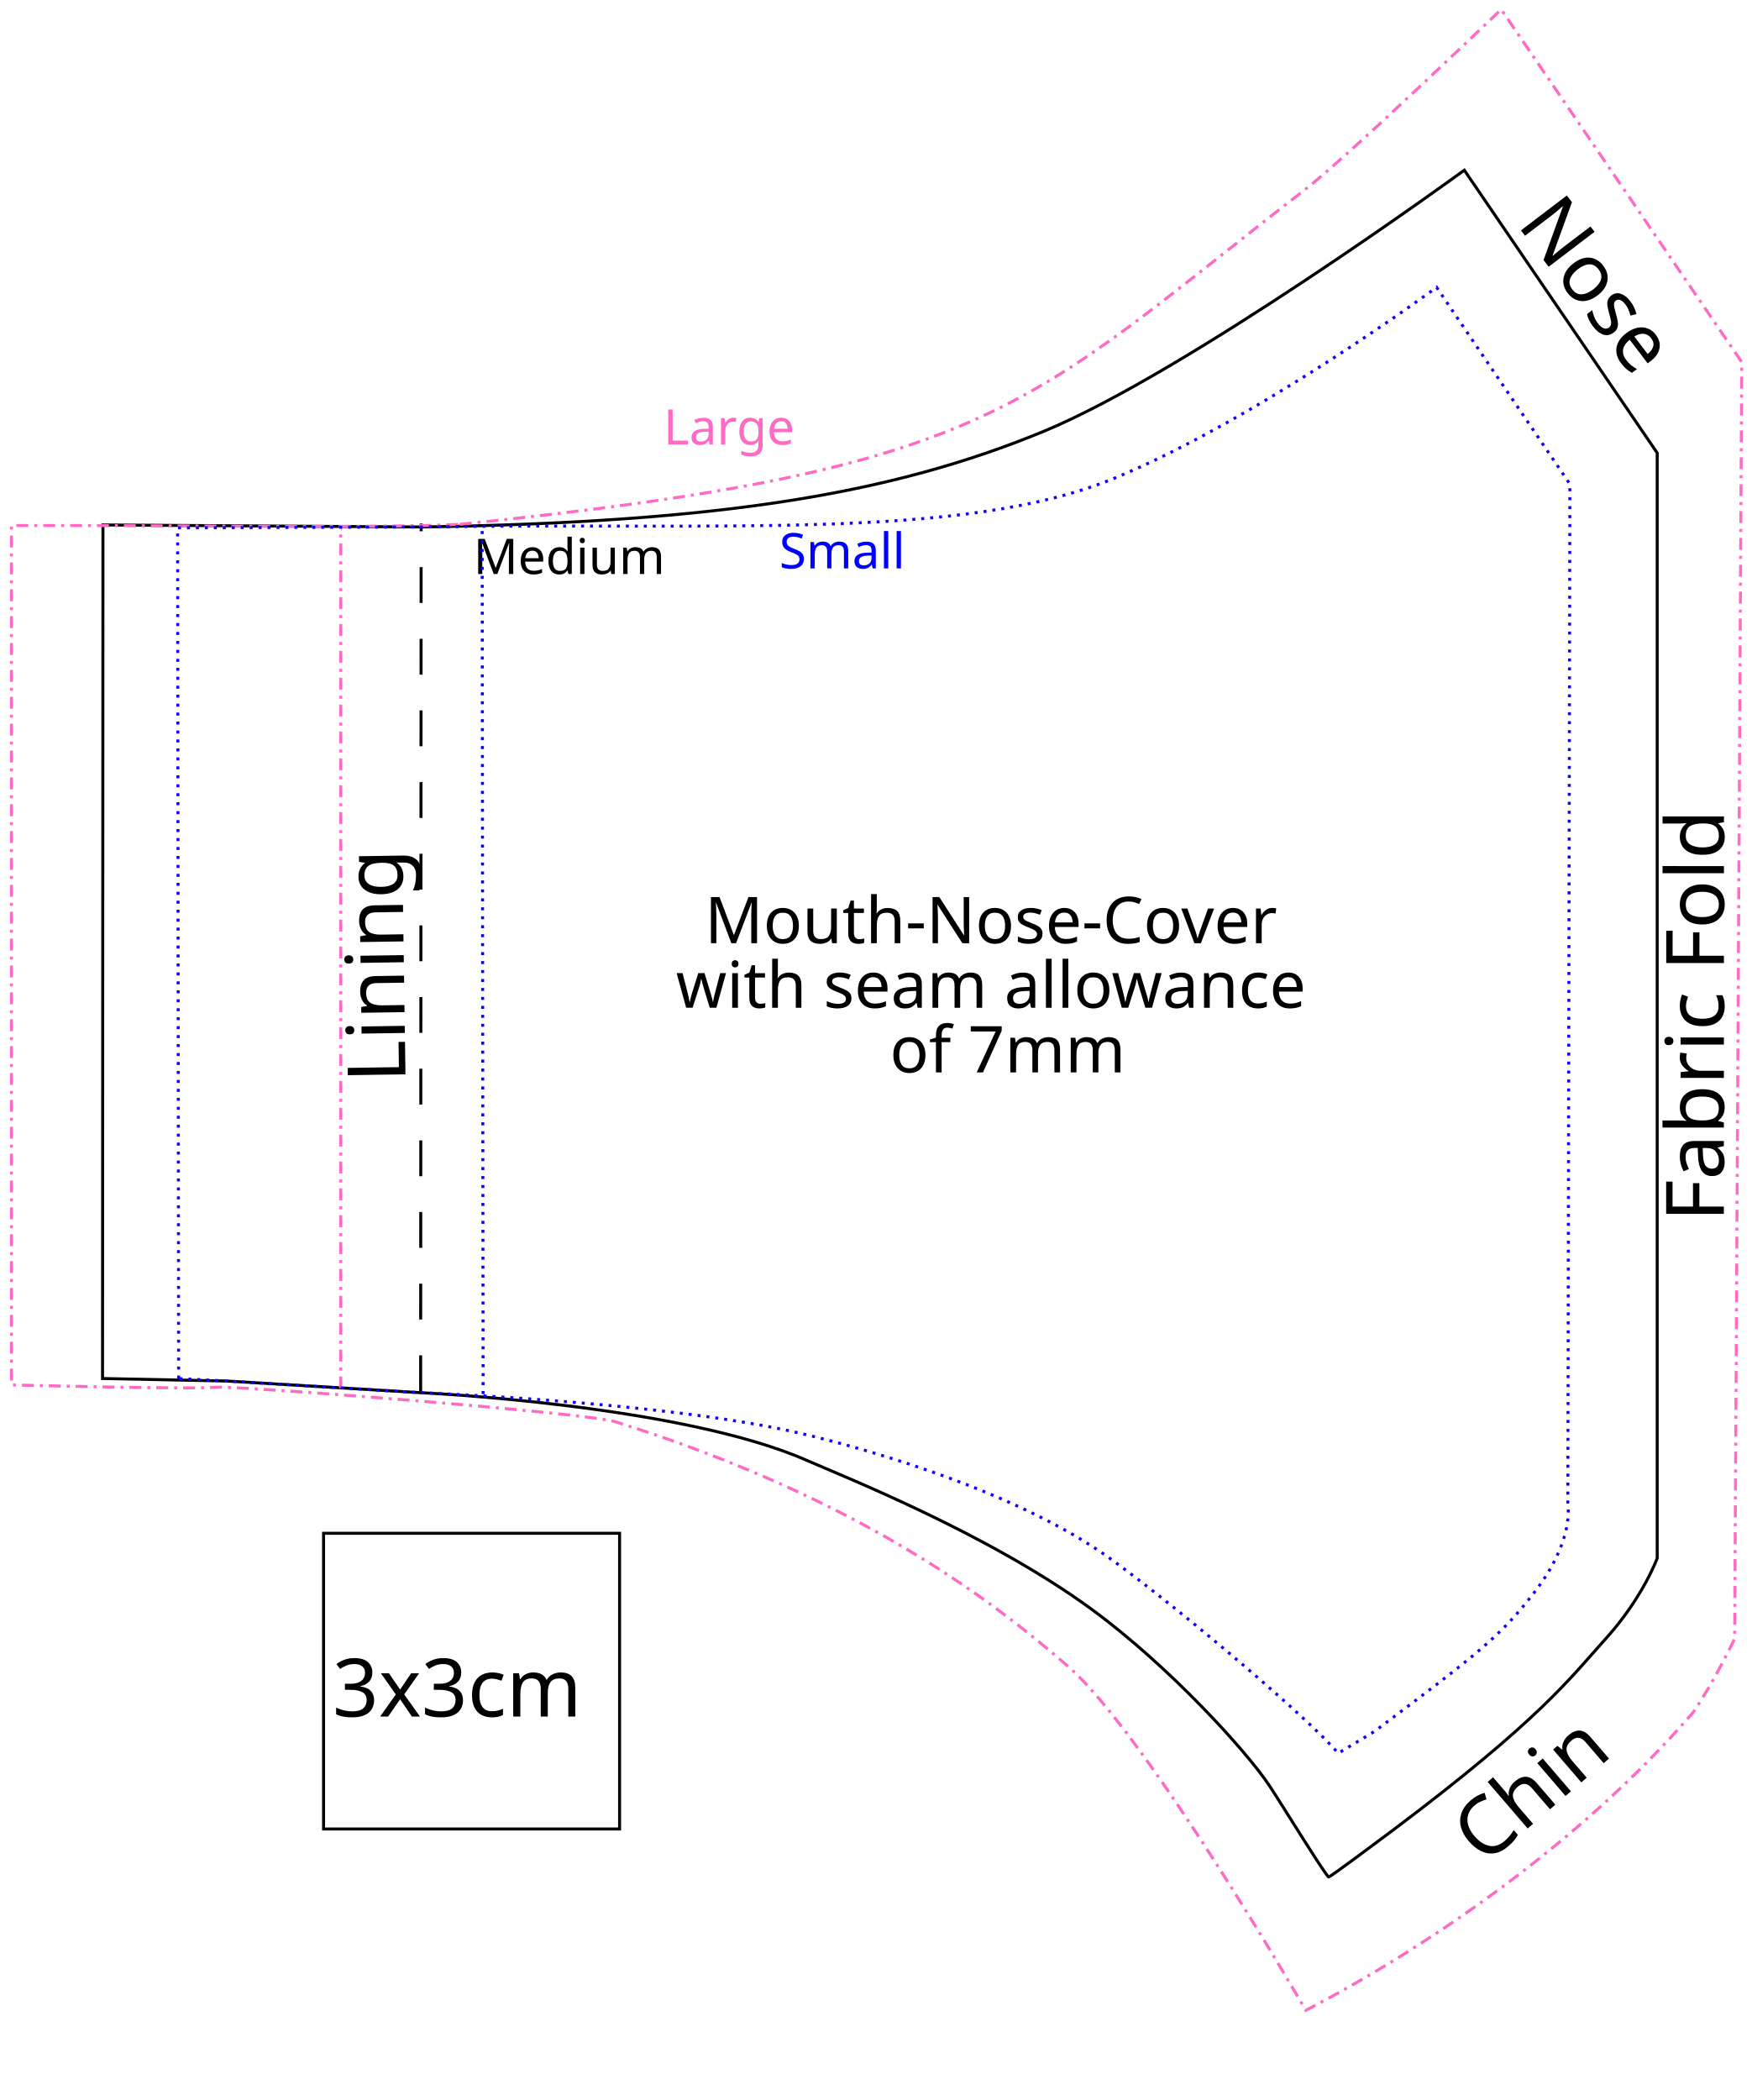
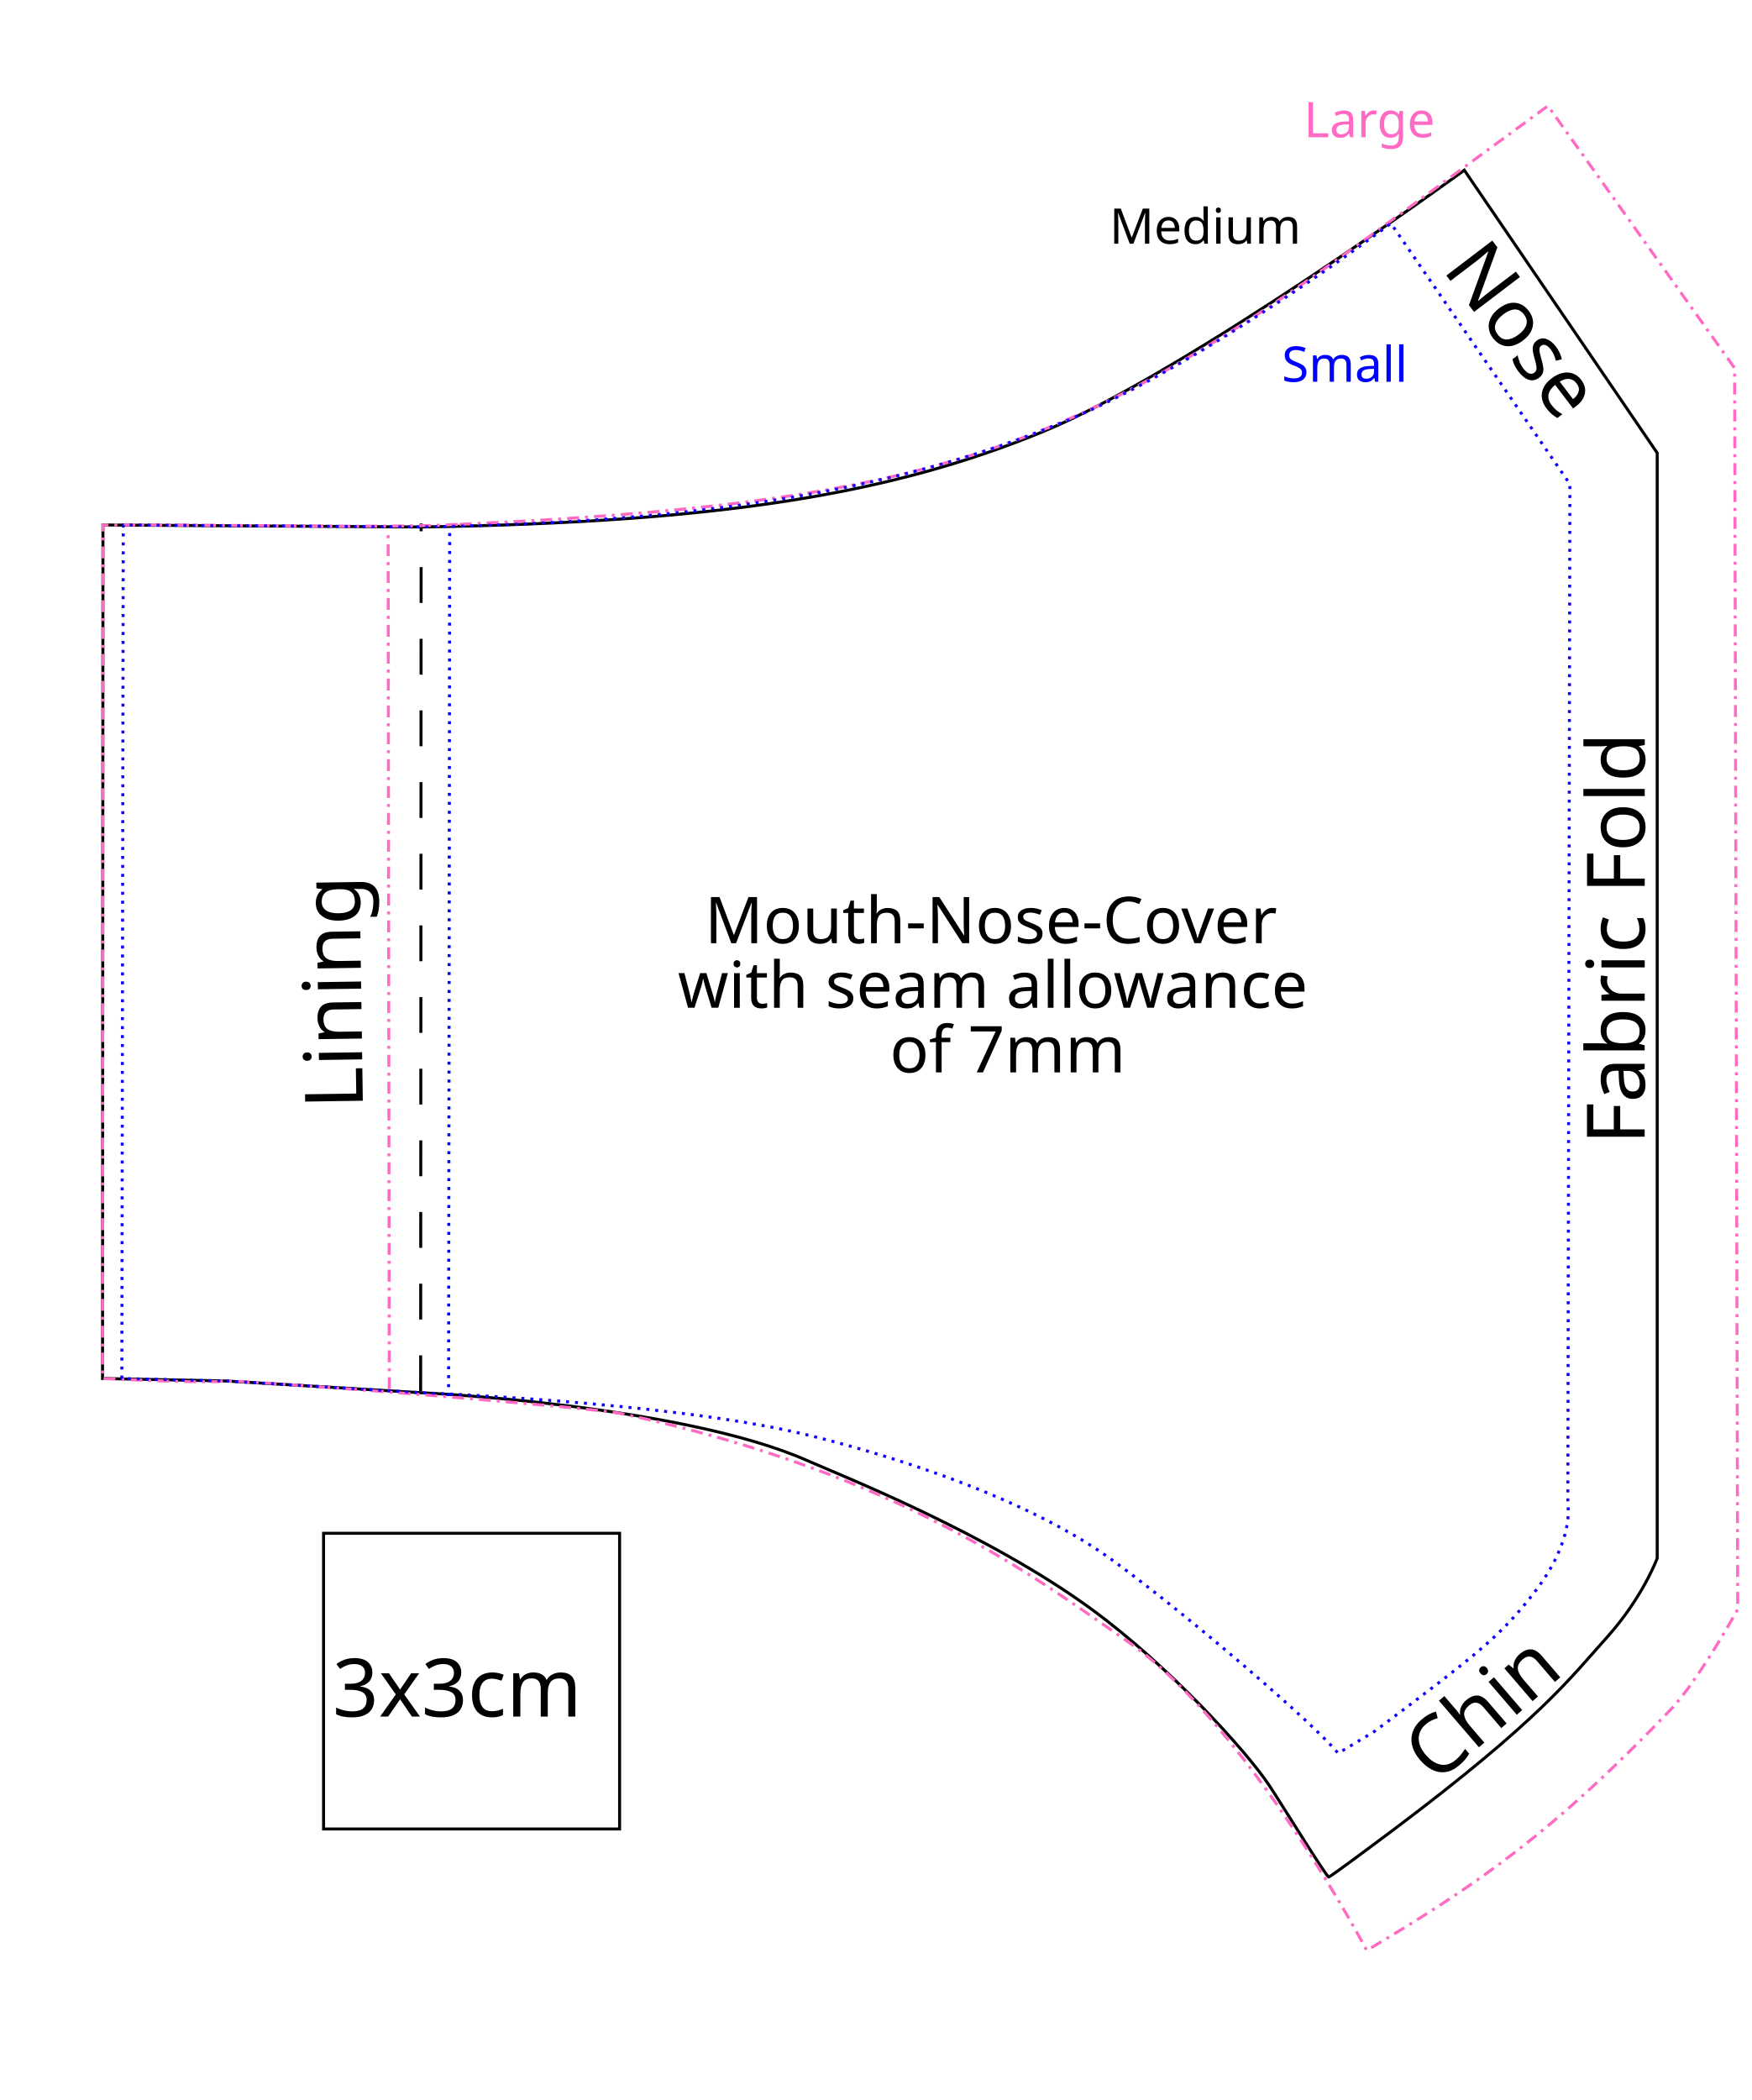
<svg xmlns="http://www.w3.org/2000/svg" version="1.1" id="svg2" width="176mm" height="211mm" viewBox="0 0 665.197 797.481">
  <defs id="defs6" />
  <g id="layer1" transform="translate(0,-325.0395)">
    <rect style="fill:none;stroke:#000000;stroke-width:1.134;stroke-miterlimit:4;stroke-dasharray:none;stroke-opacity:1" id="rect4524" width="112.427" height="112.29" x="122.894" y="907.308" ry="0" />
    <text xml:space="preserve" style="font-style:normal;font-weight:normal;font-size:92px;line-height:1.25;font-family:sans-serif;letter-spacing:0px;word-spacing:0px;fill:#000000;fill-opacity:1;stroke:none;stroke-width:2.3" x="126.29" y="976.906" id="text4528">
      <tspan id="tspan4526" x="126.29" y="976.906" style="font-style:normal;font-variant:normal;font-weight:normal;font-stretch:normal;font-size:30.667px;font-family:sans-serif;-inkscape-font-specification:'sans-serif, Normal';font-variant-ligatures:normal;font-variant-caps:normal;font-variant-numeric:normal;font-feature-settings:normal;text-align:start;writing-mode:lr-tb;text-anchor:start;stroke-width:2.3">3x3cm</tspan>
    </text>
    <text xml:space="preserve" style="font-style:normal;font-weight:normal;font-size:24.533px;line-height:1;font-family:sans-serif;letter-spacing:0px;word-spacing:0px;fill:#000000;fill-opacity:1;stroke:none;stroke-width:2.3" x="398.693" y="683.219" id="text4554">
-       <tspan x="398.693" y="683.219" id="tspan4562" style="font-style:normal;font-variant:normal;font-weight:normal;font-stretch:normal;font-size:24.533px;font-family:sans-serif;-inkscape-font-specification:'sans-serif, Normal';font-variant-ligatures:normal;font-variant-caps:normal;font-variant-numeric:normal;font-feature-settings:normal;text-align:center;writing-mode:lr-tb;text-anchor:middle;stroke-width:2.3">Mouth-Nose-Cover</tspan>
-       <tspan x="398.693" y="707.753" style="font-style:normal;font-variant:normal;font-weight:normal;font-stretch:normal;font-size:24.533px;font-family:sans-serif;-inkscape-font-specification:'sans-serif, Normal';font-variant-ligatures:normal;font-variant-caps:normal;font-variant-numeric:normal;font-feature-settings:normal;text-align:center;writing-mode:lr-tb;text-anchor:middle;stroke-width:2.3" id="tspan849">with seam allowance</tspan>
-       <tspan x="398.693" y="732.286" style="font-style:normal;font-variant:normal;font-weight:normal;font-stretch:normal;font-size:24.533px;font-family:sans-serif;-inkscape-font-specification:'sans-serif, Normal';font-variant-ligatures:normal;font-variant-caps:normal;font-variant-numeric:normal;font-feature-settings:normal;text-align:center;writing-mode:lr-tb;text-anchor:middle;stroke-width:2.3" id="tspan851">of 7mm</tspan>
+       <tspan x="398.693" y="683.219" id="tspan4556" style="font-style:normal;font-variant:normal;font-weight:normal;font-stretch:normal;font-size:24.533px;font-family:sans-serif;-inkscape-font-specification:'sans-serif, Normal';font-variant-ligatures:normal;font-variant-caps:normal;font-variant-numeric:normal;font-feature-settings:normal;text-align:center;writing-mode:lr-tb;text-anchor:middle;stroke-width:2.3">Mouth-Nose-Cover</tspan>
+       <tspan x="402.598" y="707.753" id="tspan4560" style="font-style:normal;font-variant:normal;font-weight:normal;font-stretch:normal;font-size:24.533px;font-family:sans-serif;-inkscape-font-specification:'sans-serif, Normal';font-variant-ligatures:normal;font-variant-caps:normal;font-variant-numeric:normal;font-feature-settings:normal;text-align:center;writing-mode:lr-tb;text-anchor:middle;stroke-width:2.3">with seam allowance </tspan>
+       <tspan x="398.693" y="732.286" id="tspan4562" style="font-style:normal;font-variant:normal;font-weight:normal;font-stretch:normal;font-size:24.533px;font-family:sans-serif;-inkscape-font-specification:'sans-serif, Normal';font-variant-ligatures:normal;font-variant-caps:normal;font-variant-numeric:normal;font-feature-settings:normal;text-align:center;writing-mode:lr-tb;text-anchor:middle;stroke-width:2.3">of 7mm</tspan>
    </text>
-     <g id="g1089" transform="translate(-55.59255,6.13711)">
-       <text transform="rotate(-90.84161)" id="text4532" y="198.887" x="-732.85" style="font-style:normal;font-weight:normal;font-size:92px;line-height:1.25;font-family:sans-serif;letter-spacing:0px;word-spacing:0px;fill:#000000;fill-opacity:1;stroke:none;stroke-width:2.3" xml:space="preserve">
-         <tspan style="font-style:normal;font-variant:normal;font-weight:normal;font-stretch:normal;font-size:30.667px;font-family:sans-serif;-inkscape-font-specification:'sans-serif, Normal';font-variant-ligatures:normal;font-variant-caps:normal;font-variant-numeric:normal;font-feature-settings:normal;text-align:start;writing-mode:lr-tb;text-anchor:start;stroke-width:2.3" y="198.887" x="-732.85" id="tspan4530">Lining</tspan>
-       </text>
-       <text transform="rotate(-89.98344)" id="text4536" y="710.541" x="-782.629" style="font-style:normal;font-weight:normal;font-size:92px;line-height:1.25;font-family:sans-serif;letter-spacing:0px;word-spacing:0px;fill:#000000;fill-opacity:1;stroke:none;stroke-width:2.3" xml:space="preserve">
-         <tspan style="font-size:30.667px;stroke-width:2.3" y="710.541" x="-782.629" id="tspan4534">Fabric Fold</tspan>
-       </text>
-       <text transform="rotate(52.71145)" id="text4540" y="-257.61" x="704.011" style="font-style:normal;font-weight:normal;font-size:92px;line-height:1.25;font-family:sans-serif;letter-spacing:0px;word-spacing:0px;fill:#000000;fill-opacity:1;stroke:none;stroke-width:2.3" xml:space="preserve">
-         <tspan style="font-style:normal;font-variant:normal;font-weight:normal;font-stretch:normal;font-size:30.667px;font-family:sans-serif;-inkscape-font-specification:'sans-serif, Normal';font-variant-ligatures:normal;font-variant-caps:normal;font-variant-numeric:normal;font-feature-settings:normal;text-align:start;writing-mode:lr-tb;text-anchor:start;stroke-width:2.3" y="-257.61" x="704.011" id="tspan4538">Nose</tspan>
-       </text>
-       <text transform="rotate(-40.68795)" id="text4540-4" y="1182.852" x="-200.464" style="font-style:normal;font-weight:normal;font-size:92px;line-height:1.25;font-family:sans-serif;letter-spacing:0px;word-spacing:0px;fill:#000000;fill-opacity:1;stroke:none;stroke-width:2.3" xml:space="preserve">
-         <tspan style="font-style:normal;font-variant:normal;font-weight:normal;font-stretch:normal;font-size:30.667px;font-family:sans-serif;-inkscape-font-specification:'sans-serif, Normal';font-variant-ligatures:normal;font-variant-caps:normal;font-variant-numeric:normal;font-feature-settings:normal;text-align:start;writing-mode:lr-tb;text-anchor:start;stroke-width:2.3" y="1182.852" x="-200.464" id="tspan4538-8">Chin</tspan>
-       </text>
-     </g>
+     <text xml:space="preserve" style="font-style:normal;font-weight:normal;font-size:92px;line-height:1.25;font-family:sans-serif;letter-spacing:0px;word-spacing:0px;fill:#000000;fill-opacity:1;stroke:none;stroke-width:2.3" x="-747.956" y="126.87" id="text4532" transform="rotate(-90.84161)">
+       <tspan id="tspan4530" x="-747.956" y="126.87" style="font-style:normal;font-variant:normal;font-weight:normal;font-stretch:normal;font-size:30.667px;font-family:sans-serif;-inkscape-font-specification:'sans-serif, Normal';font-variant-ligatures:normal;font-variant-caps:normal;font-variant-numeric:normal;font-feature-settings:normal;text-align:start;writing-mode:lr-tb;text-anchor:start;stroke-width:2.3">Lining</tspan>
+     </text>
+     <text xml:space="preserve" style="font-style:normal;font-weight:normal;font-size:92px;line-height:1.25;font-family:sans-serif;letter-spacing:0px;word-spacing:0px;fill:#000000;fill-opacity:1;stroke:none;stroke-width:2.3" x="-759.485" y="624.865" id="text4536" transform="rotate(-89.98344)">
+       <tspan id="tspan4534" x="-759.485" y="624.865" style="font-size:30.667px;stroke-width:2.3">Fabric Fold</tspan>
+     </text>
+     <text xml:space="preserve" style="font-style:normal;font-weight:normal;font-size:92px;line-height:1.25;font-family:sans-serif;letter-spacing:0px;word-spacing:0px;fill:#000000;fill-opacity:1;stroke:none;stroke-width:2.3" x="671.69" y="-176.744" id="text4540" transform="rotate(52.71145)">
+       <tspan id="tspan4538" x="671.69" y="-176.744" style="font-style:normal;font-variant:normal;font-weight:normal;font-stretch:normal;font-size:30.667px;font-family:sans-serif;-inkscape-font-specification:'sans-serif, Normal';font-variant-ligatures:normal;font-variant-caps:normal;font-variant-numeric:normal;font-feature-settings:normal;text-align:start;writing-mode:lr-tb;text-anchor:start;stroke-width:2.3">Nose</tspan>
+     </text>
+     <text xml:space="preserve" style="font-style:normal;font-weight:normal;font-size:92px;line-height:1.25;font-family:sans-serif;letter-spacing:0px;word-spacing:0px;fill:#000000;fill-opacity:1;stroke:none;stroke-width:2.3" x="-240.544" y="1115.805" id="text4540-4" transform="rotate(-40.68795)">
+       <tspan id="tspan4538-8" x="-240.544" y="1115.805" style="font-style:normal;font-variant:normal;font-weight:normal;font-stretch:normal;font-size:30.667px;font-family:sans-serif;-inkscape-font-specification:'sans-serif, Normal';font-variant-ligatures:normal;font-variant-caps:normal;font-variant-numeric:normal;font-feature-settings:normal;text-align:start;writing-mode:lr-tb;text-anchor:start;stroke-width:2.3">Chin</tspan>
+     </text>
    <g id="g1060" transform="translate(-55.59255,6.13711)">
      <path id="path856" d="m 94.536,842.396 0.16,-324.134 121.26,0.761 c 113.419,-1.823 178.121,-12.489 235.767,-36.203 54.919,-22.592 160.021,-99.29 160.021,-99.29 l 73.263,107.388 v 419.718 c 0,0 -5.398,14.845 -19.28,30.269 -13.881,15.424 -25.226,31.028 -81.167,73.07 -5.736,4.311 -23.521,17.544 -24.292,17.737 -0.771,0.193 -17.871,-27.622 -22.557,-34.703 -8.676,-13.11 -38.325,-45.651 -67.672,-67.093 C 430.797,901.244 375.947,879.609 361.879,873.426 313.868,852.327 215.354,847.785 215.354,847.785 l -73.648,-4.434 z" style="fill:none;stroke:#000000;stroke-width:1.134;stroke-linecap:butt;stroke-linejoin:miter;stroke-miterlimit:4;stroke-dasharray:none;stroke-opacity:1" />
      <path id="path858" d="m 215.354,847.206 0.193,-329.489" style="fill:none;stroke:#000000;stroke-width:1.134;stroke-linecap:butt;stroke-linejoin:miter;stroke-miterlimit:4;stroke-dasharray:13.606, 13.606;stroke-dashoffset:0;stroke-opacity:1" />
    </g>
-     <text xml:space="preserve" style="font-style:normal;font-weight:normal;font-size:24.533px;line-height:1;font-family:sans-serif;letter-spacing:0px;word-spacing:0px;fill:#000000;fill-opacity:1;stroke:none;stroke-width:2.3" x="232.134" y="543.013" id="text4554-1">
-       <tspan x="232.134" y="543.013" id="tspan4562-3" style="font-style:normal;font-variant:normal;font-weight:normal;font-stretch:normal;font-size:18.667px;font-family:sans-serif;-inkscape-font-specification:'sans-serif, Normal';font-variant-ligatures:normal;font-variant-caps:normal;font-variant-numeric:normal;font-feature-settings:normal;text-align:center;writing-mode:lr-tb;text-anchor:middle;stroke-width:2.3">Medium</tspan>
+     <text xml:space="preserve" style="font-style:normal;font-weight:normal;font-size:24.533px;line-height:1;font-family:sans-serif;letter-spacing:0px;word-spacing:0px;fill:#000000;fill-opacity:1;stroke:none;stroke-width:2.3" x="473.707" y="417.591" id="text4554-1">
+       <tspan x="473.707" y="417.591" id="tspan4562-3" style="font-style:normal;font-variant:normal;font-weight:normal;font-stretch:normal;font-size:18.667px;font-family:sans-serif;-inkscape-font-specification:'sans-serif, Normal';font-variant-ligatures:normal;font-variant-caps:normal;font-variant-numeric:normal;font-feature-settings:normal;text-align:center;writing-mode:lr-tb;text-anchor:middle;stroke-width:2.3">Medium</tspan>
    </text>
-     <path style="fill:none;stroke:#ff6bc4;stroke-width:1.134;stroke-linecap:butt;stroke-linejoin:miter;stroke-miterlimit:4;stroke-dasharray:4.535, 2.268, 1.134, 2.268;stroke-dashoffset:0;stroke-opacity:1" d="m 174.624,524.162 c 204.454,-20.869 214.594,-44.8 320.619,-126.804 17.17,-13.28 74.923,-68.749 74.923,-68.749 l 91.347,133.917 -2.683,484.807 c 0,0 -7.816,16.487 -15.798,28.016 -43.42,50.242 -102.143,89.786 -147.082,113.123 0,0 -60.246,-104.463 -90.279,-130.613 -29.385,-25.586 -80.142,-64.163 -171.941,-92.903 -11.132,-3.485 -146.906,-13.984 -152.227,-13.097 -5.321,0.887 -77.157,-0.887 -77.157,-0.887 V 524.605 c 56.759,-0.148 140.443,1.097 170.278,-0.443 z" id="path3715" />
-     <path style="fill:none;stroke:#ff6bc4;stroke-width:1.134;stroke-linecap:butt;stroke-linejoin:miter;stroke-miterlimit:4;stroke-dasharray:4.535, 2.268, 1.134, 2.268;stroke-dashoffset:0;stroke-opacity:1" d="M 129.394,852.302 V 525.936 h 0.443" id="path3717" />
-     <text xml:space="preserve" style="font-style:normal;font-weight:normal;font-size:24.533px;line-height:1;font-family:sans-serif;letter-spacing:0px;word-spacing:0px;fill:#ff6bc4;fill-opacity:1;stroke:none;stroke-width:2.3" x="292.828" y="493.862" id="text4554-1-9">
-       <tspan x="292.828" y="493.862" id="tspan4562-3-0" style="font-style:normal;font-variant:normal;font-weight:normal;font-stretch:normal;font-size:18.667px;font-family:sans-serif;-inkscape-font-specification:'sans-serif, Normal';font-variant-ligatures:normal;font-variant-caps:normal;font-variant-numeric:normal;font-feature-settings:normal;text-align:center;writing-mode:lr-tb;text-anchor:middle;fill:#ff6bc4;fill-opacity:1;stroke-width:2.3">Large</tspan>
+     <path style="fill:none;stroke:#ff6bc4;stroke-width:1.134;stroke-linecap:butt;stroke-linejoin:miter;stroke-miterlimit:4;stroke-dasharray:4.535, 2.268, 1.134, 2.268;stroke-dashoffset:0;stroke-opacity:1" d="m 174.624,524.162 c 177.461,-8.054 233.414,-28.247 342.983,-107.525 17.586,-12.724 70.296,-51.397 70.296,-51.397 l 70.911,99.599 1.173,471.312 c 0,0 -13.214,24.198 -24.281,36.884 -45.734,47.929 -74.765,67.807 -116.62,92.686 0,0 -45.208,-85.954 -91.05,-117.503 -32.097,-22.089 -85.54,-63.778 -191.992,-86.347 -11.411,-2.419 -146.52,-13.213 -151.842,-12.326 -5.321,0.887 -45.259,-1.012 -45.259,-1.012 l 0.16,-324.134 c 56.759,-0.148 105.686,1.304 135.521,-0.237 z" id="path3715" />
+     <path style="fill:none;stroke:#ff6bc4;stroke-width:1.134;stroke-linecap:butt;stroke-linejoin:miter;stroke-miterlimit:4;stroke-dasharray:4.535, 2.268, 1.134, 2.268;stroke-dashoffset:0;stroke-opacity:1" d="M 147.845,852.594 147.412,526.754" id="path3717" />
+     <text xml:space="preserve" style="font-style:normal;font-weight:normal;font-size:24.533px;line-height:1;font-family:sans-serif;letter-spacing:0px;word-spacing:0px;fill:#ff6bc4;fill-opacity:1;stroke:none;stroke-width:2.3" x="536.037" y="377.166" id="text4554-1-9">
+       <tspan x="536.037" y="377.166" id="tspan4562-3-0" style="font-style:normal;font-variant:normal;font-weight:normal;font-stretch:normal;font-size:18.667px;font-family:sans-serif;-inkscape-font-specification:'sans-serif, Normal';font-variant-ligatures:normal;font-variant-caps:normal;font-variant-numeric:normal;font-feature-settings:normal;text-align:center;writing-mode:lr-tb;text-anchor:middle;fill:#ff6bc4;fill-opacity:1;stroke-width:2.3">Large</tspan>
    </text>
-     <path style="fill:none;stroke:#1000ff;stroke-width:1.134;stroke-linecap:butt;stroke-linejoin:miter;stroke-miterlimit:4;stroke-dasharray:1.134, 2.268;stroke-dashoffset:0;stroke-opacity:1" d="m 67.845,848.533 -0.386,-323.043 92.904,-0.329 c 113.419,-1.823 205.112,5.248 262.758,-18.466 54.919,-22.592 122.514,-72.541 122.514,-72.541 l 50.618,74.717 -0.787,387.719 c 0,0 2.648,13.216 -12.597,33.002 -12.665,16.437 -20.766,22.95 -60.894,52.995 l -13.745,8.278 C 499.168,979.683 451.889,938.987 422.543,917.545 383.302,888.872 318.175,872.606 303.202,869.153 251.919,857.323 159.761,853.922 159.761,853.922 l -73.648,-4.434 z" id="path856-6" />
-     <path style="fill:none;stroke:#0000ff;stroke-width:1.134;stroke-linecap:butt;stroke-linejoin:miter;stroke-miterlimit:4;stroke-dasharray:1.134, 2.268;stroke-dashoffset:0;stroke-opacity:1" d="M 183.482,854.434 183.13,525.217" id="path858-4" />
-     <text xml:space="preserve" style="font-style:normal;font-weight:normal;font-size:24.533px;line-height:1;font-family:sans-serif;letter-spacing:0px;word-spacing:0px;fill:#0000ff;fill-opacity:1;stroke:none;stroke-width:2.3" x="335.813" y="540.891" id="text4554-1-95">
-       <tspan x="335.813" y="540.891" id="tspan4562-3-04" style="font-style:normal;font-variant:normal;font-weight:normal;font-stretch:normal;font-size:18.667px;font-family:sans-serif;-inkscape-font-specification:'sans-serif, Normal';font-variant-ligatures:normal;font-variant-caps:normal;font-variant-numeric:normal;font-feature-settings:normal;text-align:center;writing-mode:lr-tb;text-anchor:middle;fill:#0000ff;fill-opacity:1;stroke-width:2.3">Small</tspan>
+     <path style="fill:none;stroke:#1000ff;stroke-width:1.134;stroke-linecap:butt;stroke-linejoin:miter;stroke-miterlimit:4;stroke-dasharray:1.134, 2.268;stroke-dashoffset:0;stroke-opacity:1" d="m 46.27,848.533 0.545,-324.134 113.548,0.761 c 113.419,-1.823 185.447,-15.959 243.093,-39.673 54.919,-22.592 124.827,-75.625 124.827,-75.625 l 67.969,99.01 -0.787,387.719 c 0,0 2.648,13.216 -12.597,33.002 -12.665,16.437 -20.766,22.95 -60.894,52.995 l -13.745,8.278 C 499.168,979.683 451.889,938.987 422.543,917.545 383.302,888.872 318.175,872.606 303.202,869.153 251.919,857.323 159.761,853.922 159.761,853.922 l -73.648,-4.434 z" id="path856-6" />
+     <path style="fill:none;stroke:#0000ff;stroke-width:1.134;stroke-linecap:butt;stroke-linejoin:miter;stroke-miterlimit:4;stroke-dasharray:1.134, 2.268;stroke-dashoffset:0;stroke-opacity:1" d="M 170.372,855.205 170.791,525.988" id="path858-4" />
+     <text xml:space="preserve" style="font-style:normal;font-weight:normal;font-size:24.533px;line-height:1;font-family:sans-serif;letter-spacing:0px;word-spacing:0px;fill:#0000ff;fill-opacity:1;stroke:none;stroke-width:2.3" x="526.672" y="470.001" id="text4554-1-95">
+       <tspan x="526.672" y="470.001" id="tspan4562-3-04" style="font-style:normal;font-variant:normal;font-weight:normal;font-stretch:normal;font-size:18.667px;font-family:sans-serif;-inkscape-font-specification:'sans-serif, Normal';font-variant-ligatures:normal;font-variant-caps:normal;font-variant-numeric:normal;font-feature-settings:normal;text-align:center;writing-mode:lr-tb;text-anchor:middle;fill:#0000ff;fill-opacity:1;stroke-width:2.3">Small</tspan>
    </text>
    <flowRoot xml:space="preserve" id="flowRoot968" style="font-style:normal;font-weight:normal;font-size:10.667px;line-height:1;font-family:sans-serif;letter-spacing:0px;word-spacing:0px;fill:#000000;fill-opacity:1;stroke:none">
      <flowRegion id="flowRegion970">
        <rect id="rect972" width="706.407" height="726.458" x="720.288" y="-84.757" />
      </flowRegion>
      <flowPara id="flowPara974" />
    </flowRoot>
  </g>
</svg>
